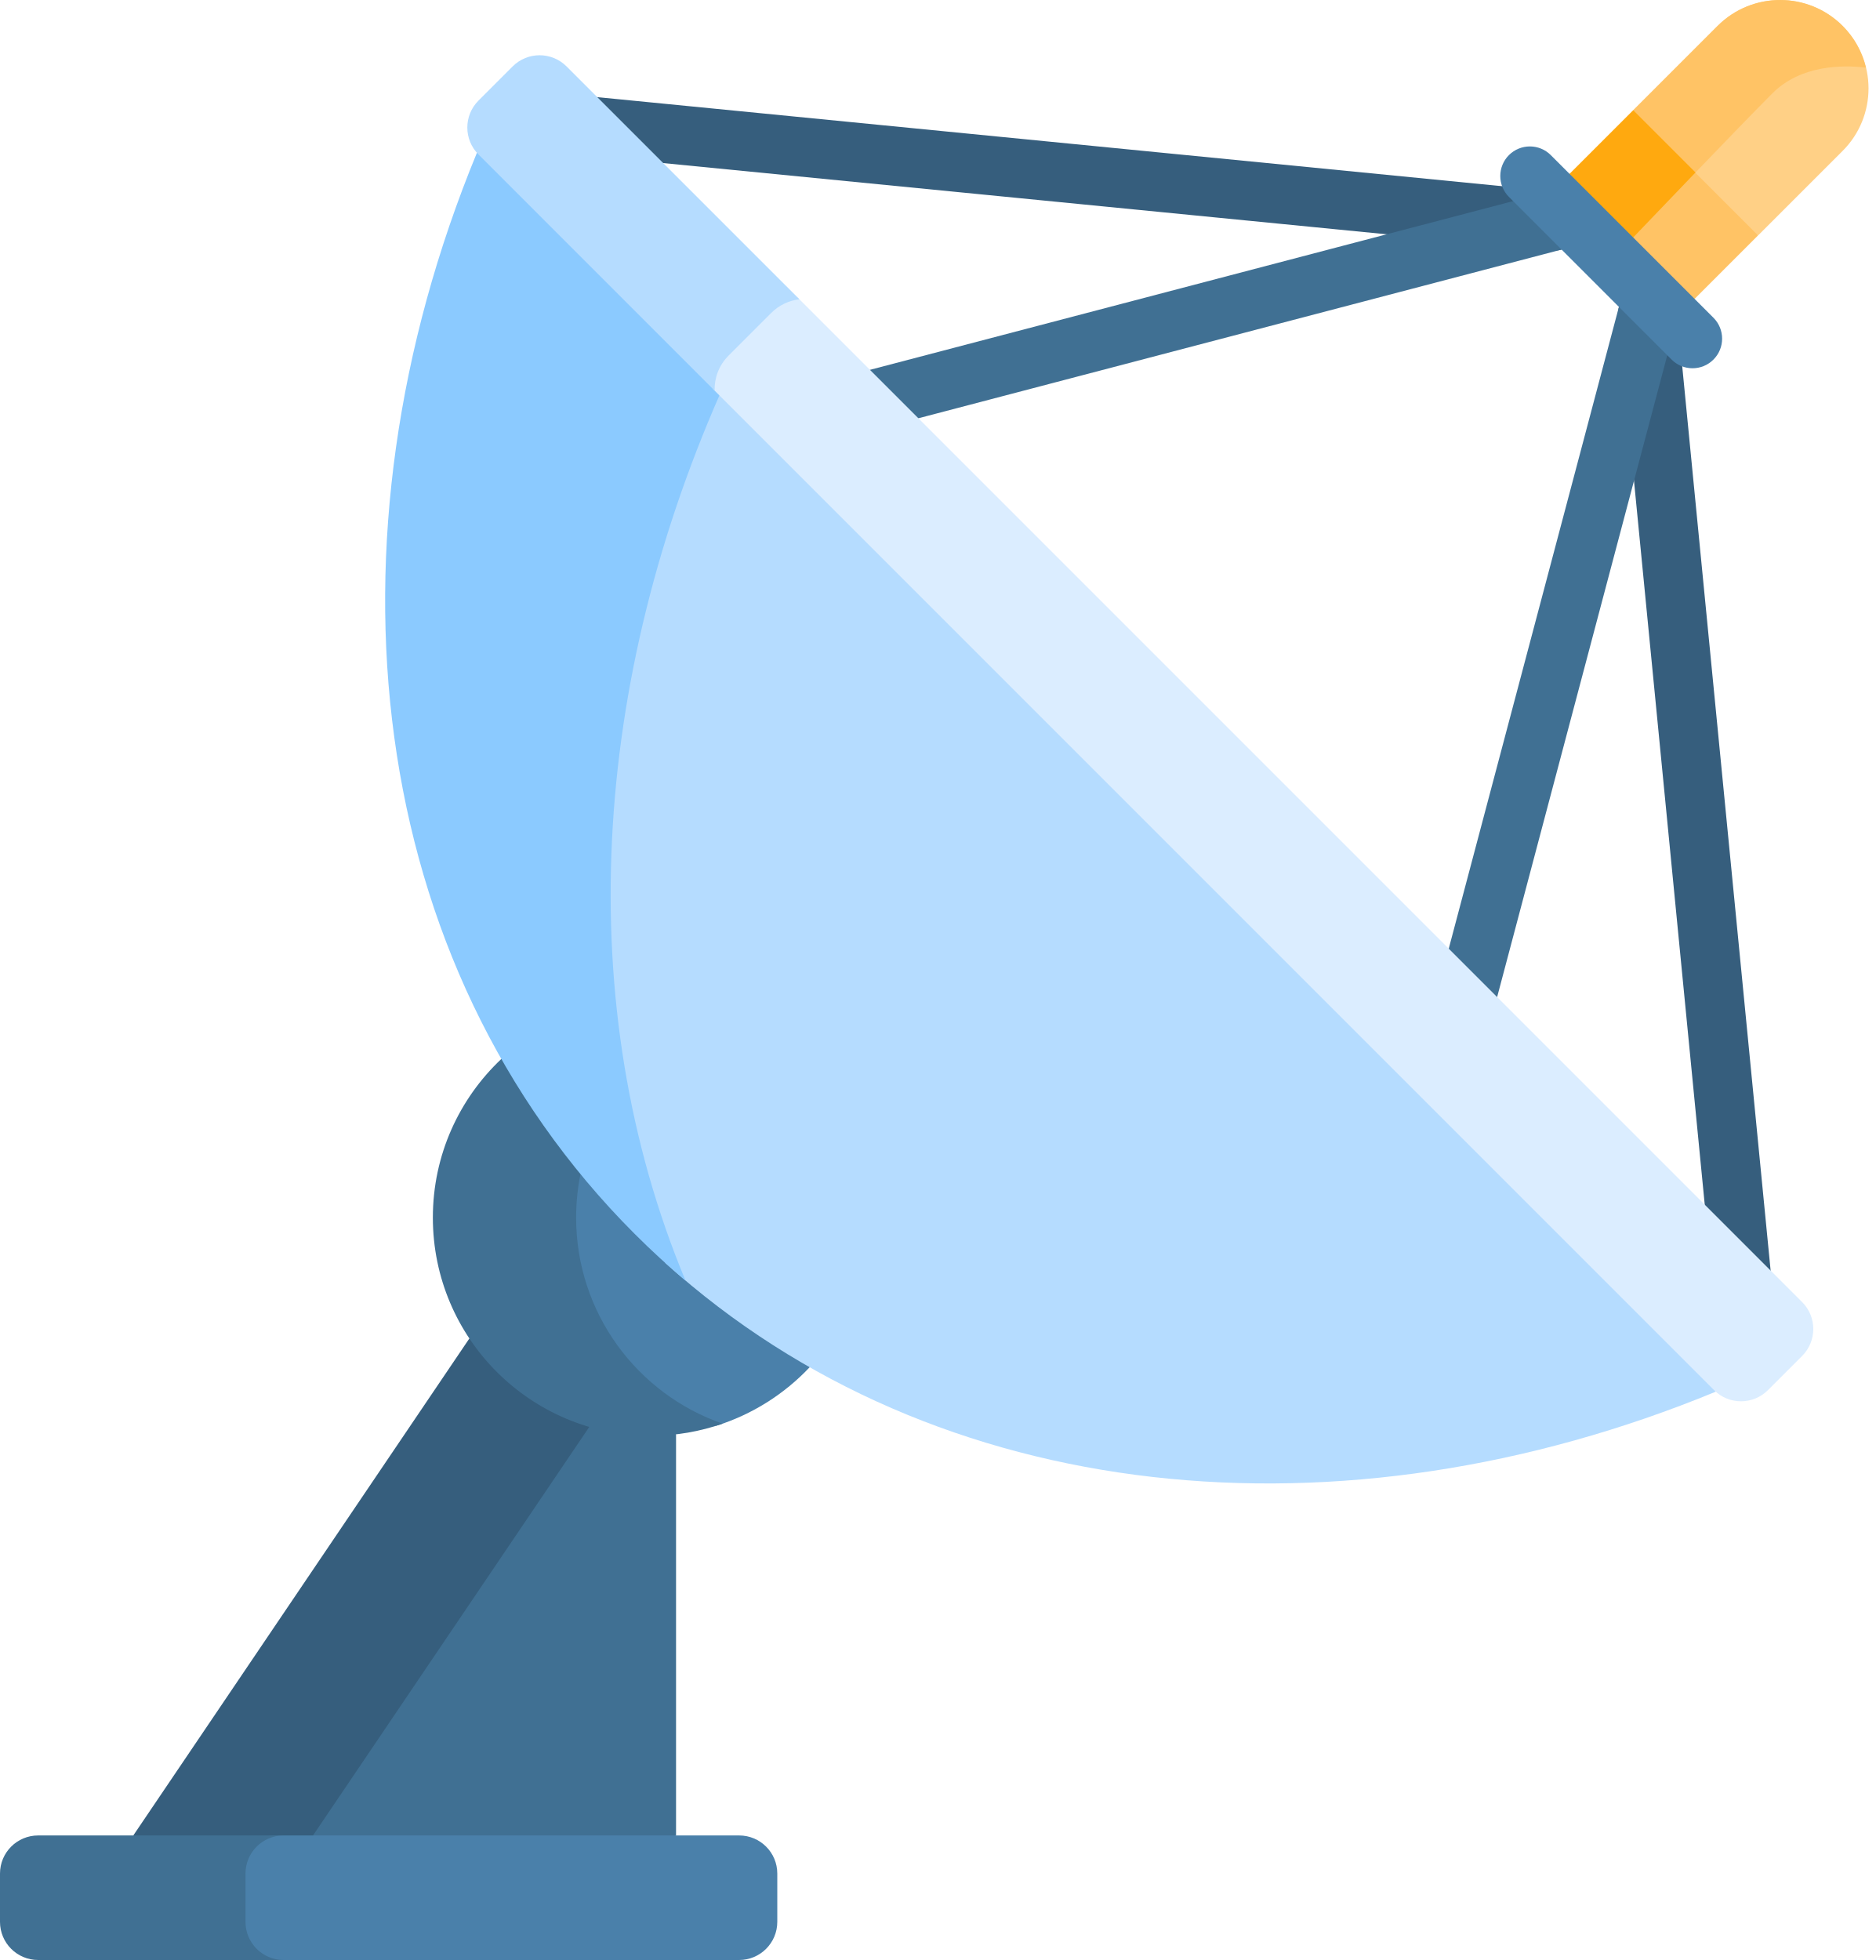
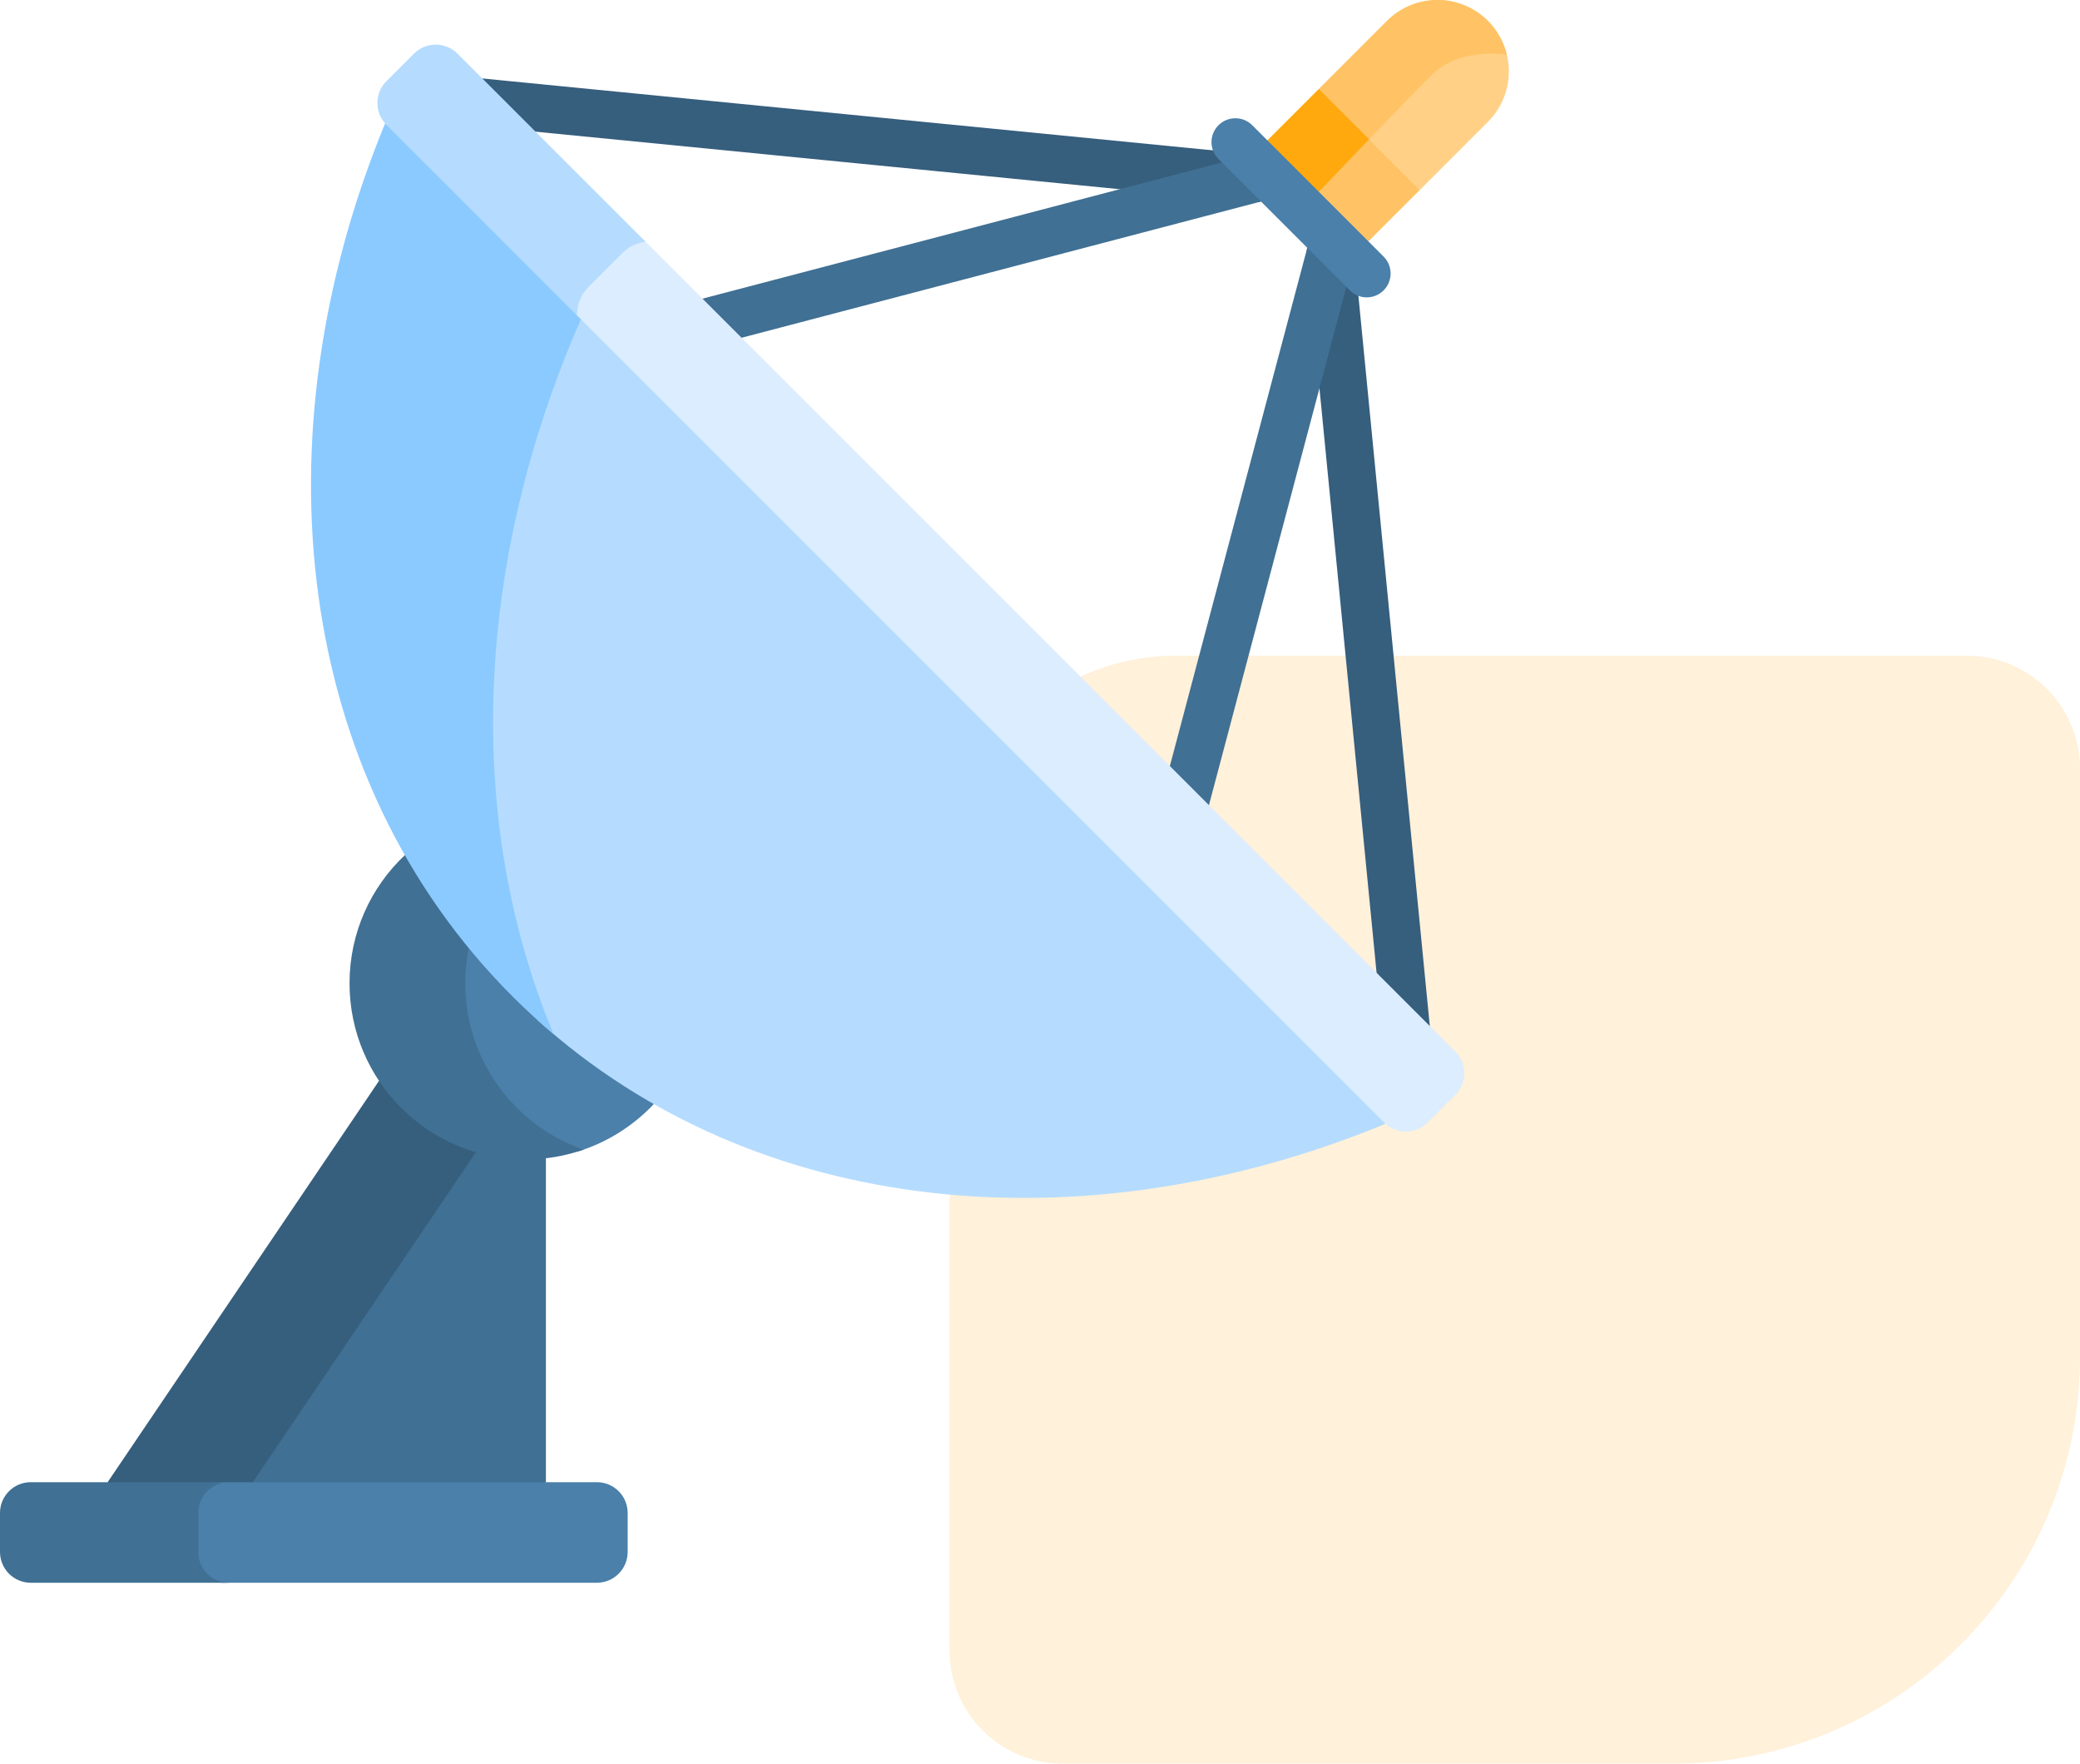
- <svg xmlns="http://www.w3.org/2000/svg" width="67" height="70" viewBox="0 0 67 70" fill="none">
+ <svg xmlns="http://www.w3.org/2000/svg" width="92" height="78" viewBox="0 0 92 78" fill="none">
+   <path d="M92 60C92 69.941 83.941 78 74 78L47 78C44.239 78 42 75.761 42 73L42 39C42 33.477 46.477 29 52 29L87 29C89.761 29 92 31.239 92 34L92 60Z" fill="#FFF1DA" />
  <path d="M23.527 50.657L21.639 49.754L10.422 66.338H22.94L24.146 65.552V51.225L23.527 50.657Z" fill="#407093" />
  <path d="M21.809 49.835L17.564 47.803H16.764L4.761 65.552L5.475 66.338H10.648L21.809 49.835Z" fill="#365E7D" />
  <path d="M26.4 65.552H9.848C9.096 65.552 8.486 66.161 8.486 66.913V68.638C8.486 69.39 9.095 70 9.847 70H26.4C27.152 70 27.762 69.39 27.762 68.638V66.913C27.762 66.161 27.152 65.552 26.4 65.552Z" fill="#4A80AA" />
  <path d="M8.768 68.638V66.913C8.768 66.161 9.377 65.552 10.129 65.552H1.362C0.61 65.552 0 66.161 0 66.913V68.638C0 69.39 0.61 70 1.362 70H10.129C9.377 70 8.768 69.39 8.768 68.638Z" fill="#407093" />
  <path d="M21.24 39.983C20.73 41.034 20.442 42.212 20.442 43.459C20.442 46.866 22.576 49.772 25.578 50.922C26.867 50.518 28.013 49.789 28.918 48.83V47.089L21.24 39.983Z" fill="#4A80AA" />
  <path d="M20.577 43.486C20.577 42.268 20.858 41.117 21.357 40.091L18.903 37.819H17.907C16.401 39.24 15.46 41.252 15.46 43.486C15.46 47.789 18.948 51.278 23.251 51.278C24.147 51.278 25.007 51.124 25.808 50.845C22.763 49.786 20.577 46.892 20.577 43.486Z" fill="#407093" />
  <path d="M65.812 0.925C64.579 -0.308 62.58 -0.308 61.347 0.925L58.334 3.938V4.319L62.095 8.24L62.799 8.402L65.812 5.389C67.045 4.157 67.045 2.158 65.812 0.925Z" fill="#FFD086" />
  <path d="M66.645 2.415C66.513 1.869 66.238 1.351 65.812 0.925C64.579 -0.308 62.58 -0.308 61.347 0.925L58.334 3.938V4.319L60.328 6.398C61.517 5.161 62.697 3.94 63.304 3.333C64.316 2.322 65.793 2.314 66.645 2.415Z" fill="#FFC365" />
  <path d="M55.498 8.95C55.463 8.95 55.428 8.948 55.393 8.945L20.576 5.518C19.996 5.461 19.571 4.944 19.629 4.363C19.686 3.783 20.203 3.359 20.783 3.415L55.6 6.842C56.18 6.899 56.605 7.416 56.547 7.997C56.494 8.543 56.034 8.95 55.498 8.95Z" fill="#365E7D" />
  <path d="M30.646 15.468C30.177 15.468 29.749 15.154 29.625 14.68C29.477 14.115 29.814 13.538 30.379 13.39L55.229 6.872C55.793 6.724 56.371 7.061 56.519 7.625C56.667 8.19 56.329 8.767 55.765 8.915L30.915 15.433C30.825 15.457 30.735 15.468 30.646 15.468Z" fill="#407093" />
  <path d="M62.246 47.136C61.709 47.136 61.25 46.728 61.196 46.182L57.791 11.345C57.734 10.764 58.159 10.247 58.739 10.19C59.32 10.136 59.837 10.558 59.893 11.139L63.299 45.977C63.356 46.557 62.931 47.074 62.35 47.131C62.316 47.134 62.281 47.136 62.246 47.136Z" fill="#365E7D" />
  <path d="M52.225 37.248C52.136 37.248 52.045 37.236 51.954 37.212C51.39 37.062 51.054 36.484 51.203 35.92L57.818 10.974C57.967 10.41 58.545 10.075 59.109 10.224C59.673 10.373 60.009 10.951 59.86 11.515L53.246 36.462C53.12 36.935 52.693 37.248 52.225 37.248Z" fill="#407093" />
  <path d="M55.307 6.964L58.327 3.944L62.791 8.408L59.771 11.428L55.307 6.964Z" fill="#FFC365" />
  <path d="M57.601 9.246C58.327 8.486 59.461 7.3 60.557 6.16L58.335 3.938L55.314 6.958L57.601 9.246Z" fill="#FFA90F" />
  <path d="M60.451 13.152C60.181 13.152 59.91 13.049 59.704 12.842L53.894 7.033C53.482 6.62 53.482 5.952 53.894 5.539C54.307 5.127 54.976 5.127 55.388 5.539L61.198 11.348C61.611 11.761 61.611 12.43 61.198 12.842C60.992 13.049 60.721 13.152 60.451 13.152Z" fill="#4A80AA" />
  <path d="M61.133 49.038L25.762 13.36C21.072 23.947 20.258 35.311 23.769 45.111C33.464 53.857 47.948 55.2 61.281 49.703L61.133 49.038Z" fill="#B5DCFF" />
  <path d="M25.95 13.55L17.846 5.376L17.034 5.456C11.325 19.303 12.992 34.392 22.668 44.068C23.254 44.654 23.861 45.211 24.485 45.738C20.406 35.95 21.069 24.308 25.95 13.55Z" fill="#8BCAFF" />
  <path d="M64.365 46.502L28.491 10.628C28.138 10.683 27.799 10.843 27.527 11.115L25.966 12.675C25.631 13.011 25.465 13.448 25.46 13.887L61.22 49.647C61.751 50.179 62.613 50.179 63.145 49.647L64.365 48.427C64.897 47.895 64.897 47.033 64.365 46.502Z" fill="#DBEDFF" />
  <path d="M26.02 12.702L27.548 11.174C27.829 10.893 28.185 10.732 28.552 10.688L20.235 2.372C19.703 1.84 18.841 1.84 18.31 2.372L17.09 3.592C16.558 4.124 16.558 4.986 17.09 5.517L25.523 13.951C25.512 13.5 25.676 13.046 26.02 12.702Z" fill="#B5DCFF" />
</svg>
